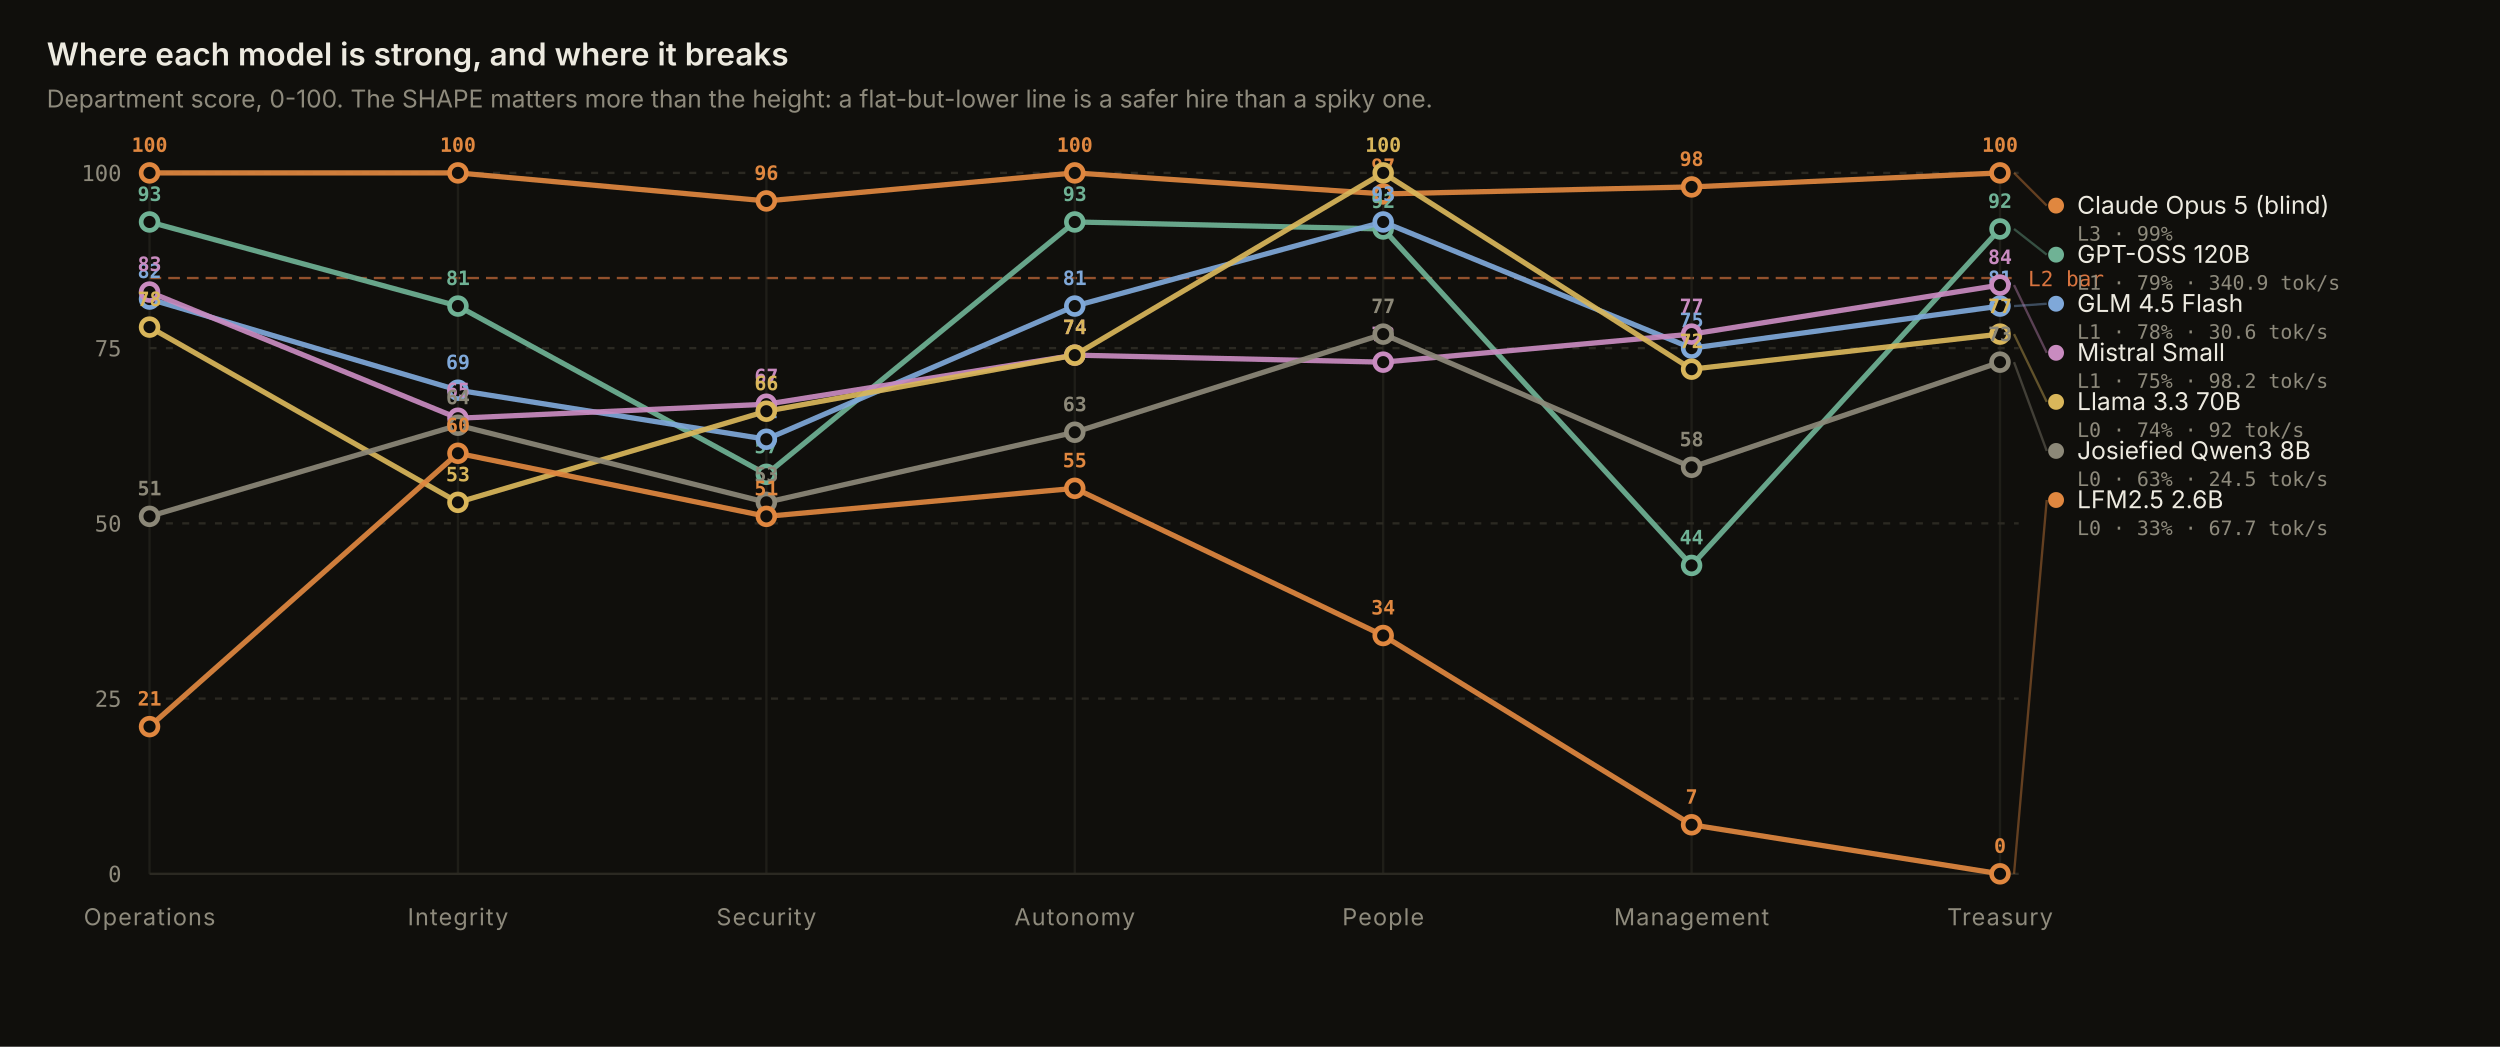
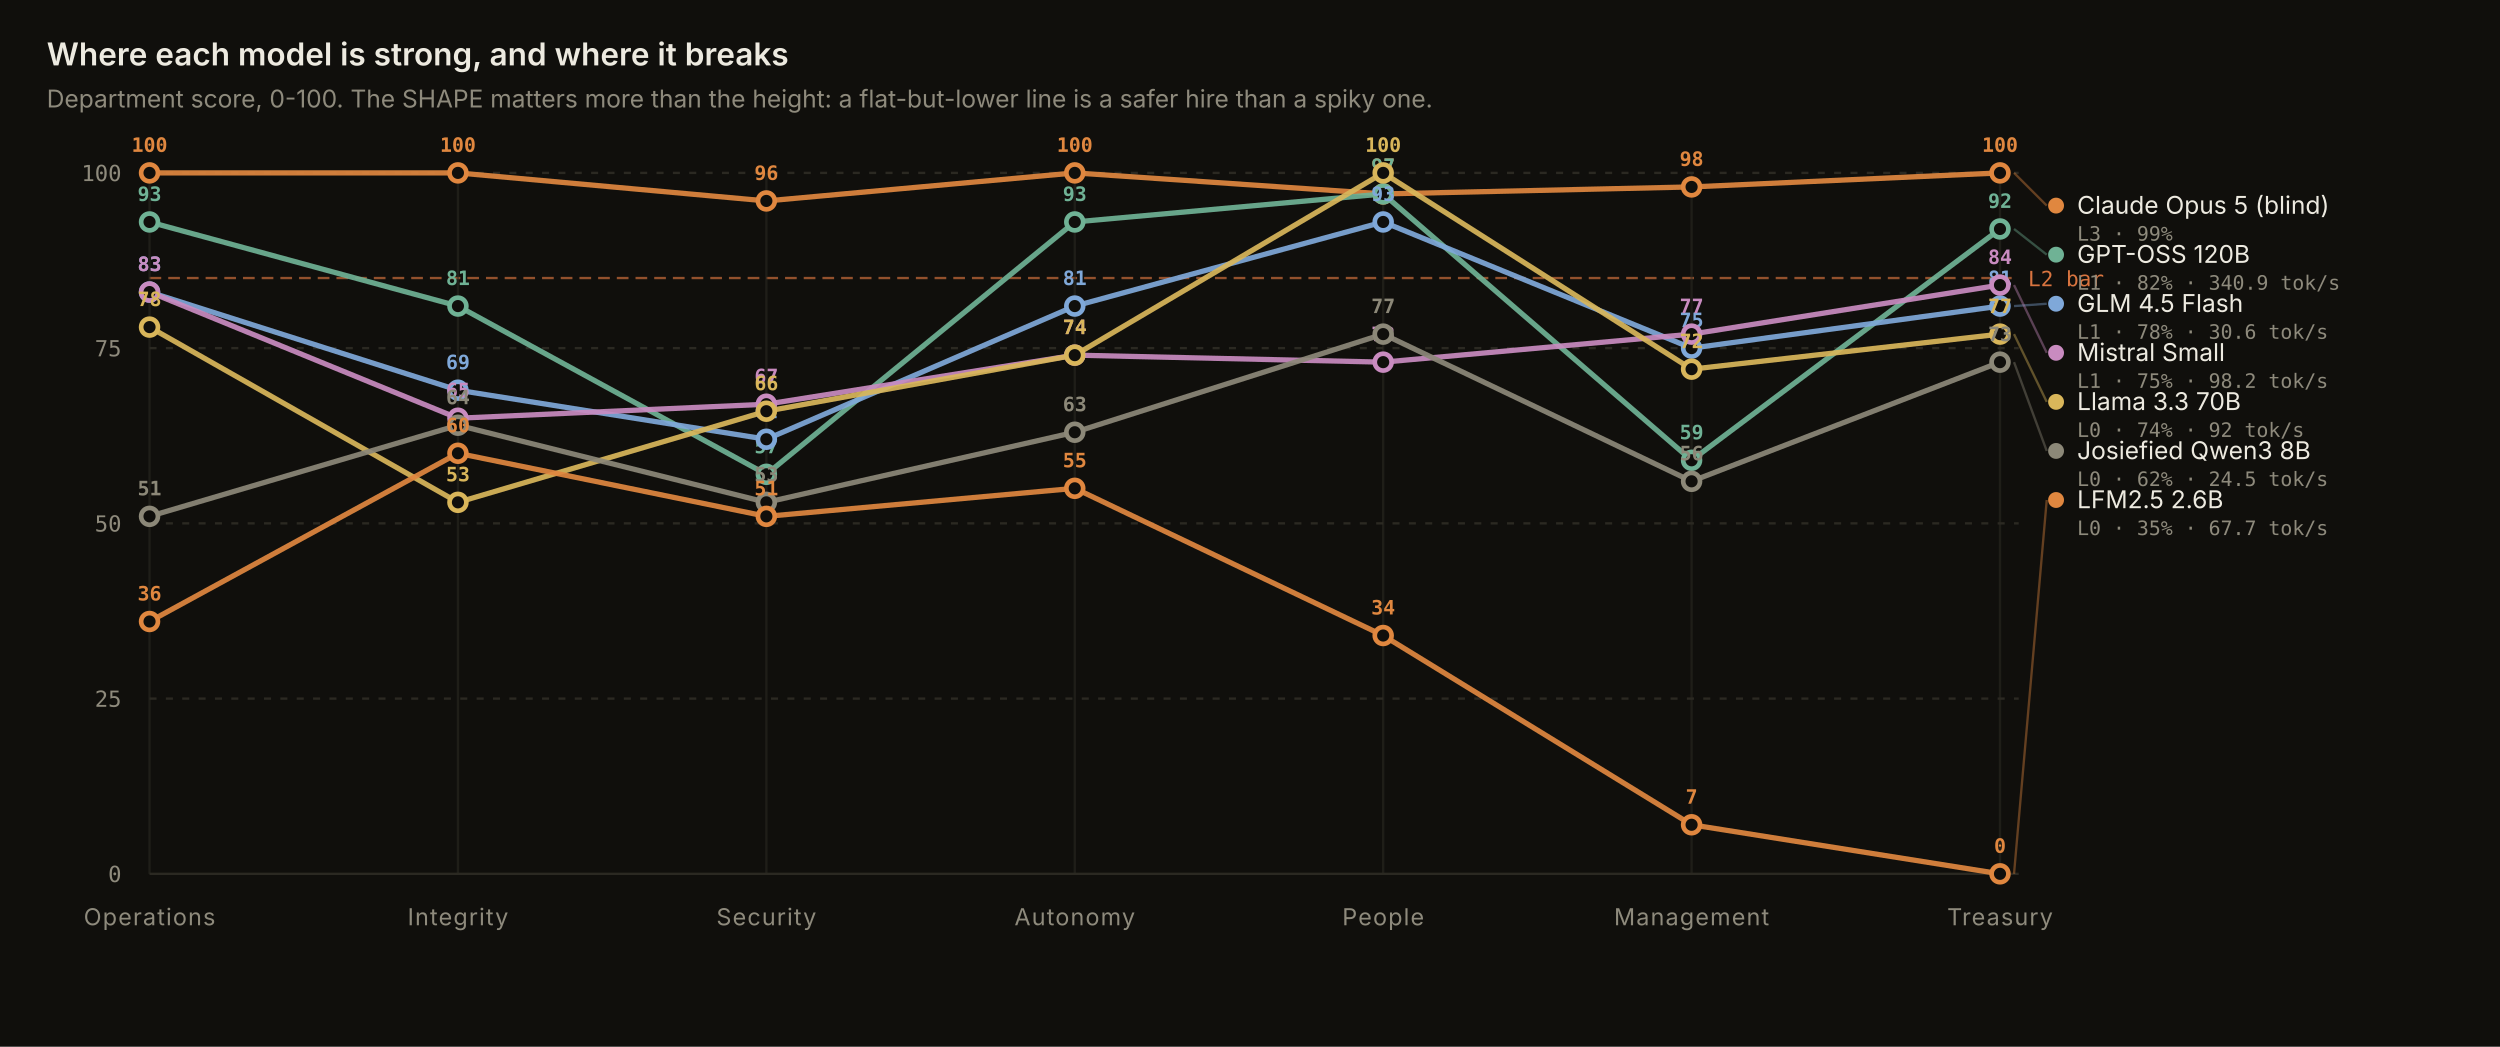
<svg xmlns="http://www.w3.org/2000/svg" width="1070" height="448" viewBox="0 0 1070 448" font-family="ui-sans-serif, -apple-system, 'Segoe UI', Inter, Helvetica, Arial, sans-serif">
  <rect width="1070" height="448" fill="#100F0C" />
  <text x="20" y="28" font-size="13.5" font-weight="600" fill="#EDEAE0">Where each model is strong, and where it breaks</text>
  <text x="20" y="46" font-size="10.5" fill="#8E8A7C">Department score, 0-100. The SHAPE matters more than the height: a flat-but-lower line is a safer hire than a spiky one.</text>
  <line x1="64" y1="374" x2="864" y2="374" stroke="#2B2922" stroke-width="1" />
  <text x="52" y="377.5" font-size="9.5" text-anchor="end" fill="#8E8A7C" font-family="ui-monospace, 'SF Mono', 'Cascadia Mono', Menlo, Consolas, monospace">0</text>
  <line x1="64" y1="299" x2="864" y2="299" stroke="#2B2922" stroke-width="1" stroke-dasharray="3 4" />
  <text x="52" y="302.5" font-size="9.5" text-anchor="end" fill="#8E8A7C" font-family="ui-monospace, 'SF Mono', 'Cascadia Mono', Menlo, Consolas, monospace">25</text>
  <line x1="64" y1="224" x2="864" y2="224" stroke="#2B2922" stroke-width="1" stroke-dasharray="3 4" />
  <text x="52" y="227.5" font-size="9.5" text-anchor="end" fill="#8E8A7C" font-family="ui-monospace, 'SF Mono', 'Cascadia Mono', Menlo, Consolas, monospace">50</text>
  <line x1="64" y1="149" x2="864" y2="149" stroke="#2B2922" stroke-width="1" stroke-dasharray="3 4" />
  <text x="52" y="152.5" font-size="9.5" text-anchor="end" fill="#8E8A7C" font-family="ui-monospace, 'SF Mono', 'Cascadia Mono', Menlo, Consolas, monospace">75</text>
  <line x1="64" y1="74" x2="864" y2="74" stroke="#2B2922" stroke-width="1" stroke-dasharray="3 4" />
  <text x="52" y="77.5" font-size="9.5" text-anchor="end" fill="#8E8A7C" font-family="ui-monospace, 'SF Mono', 'Cascadia Mono', Menlo, Consolas, monospace">100</text>
  <line x1="64" y1="119" x2="864" y2="119" stroke="#D9743F" stroke-width="1" stroke-dasharray="5 3" opacity=".65" />
  <text x="868" y="122.5" font-size="9" fill="#D9743F" font-family="ui-monospace, 'SF Mono', 'Cascadia Mono', Menlo, Consolas, monospace">L2 bar</text>
  <text x="64" y="396" font-size="10" text-anchor="middle" fill="#8E8A7C" letter-spacing=".05em">Operations</text>
  <line x1="64" y1="74" x2="64" y2="374" stroke="#2B2922" stroke-width="1" opacity=".55" />
  <text x="196" y="396" font-size="10" text-anchor="middle" fill="#8E8A7C" letter-spacing=".05em">Integrity</text>
  <line x1="196" y1="74" x2="196" y2="374" stroke="#2B2922" stroke-width="1" opacity=".55" />
  <text x="328" y="396" font-size="10" text-anchor="middle" fill="#8E8A7C" letter-spacing=".05em">Security</text>
  <line x1="328" y1="74" x2="328" y2="374" stroke="#2B2922" stroke-width="1" opacity=".55" />
  <text x="460" y="396" font-size="10" text-anchor="middle" fill="#8E8A7C" letter-spacing=".05em">Autonomy</text>
  <line x1="460" y1="74" x2="460" y2="374" stroke="#2B2922" stroke-width="1" opacity=".55" />
  <text x="592" y="396" font-size="10" text-anchor="middle" fill="#8E8A7C" letter-spacing=".05em">People</text>
  <line x1="592" y1="74" x2="592" y2="374" stroke="#2B2922" stroke-width="1" opacity=".55" />
  <text x="724" y="396" font-size="10" text-anchor="middle" fill="#8E8A7C" letter-spacing=".05em">Management</text>
  <line x1="724" y1="74" x2="724" y2="374" stroke="#2B2922" stroke-width="1" opacity=".55" />
  <text x="856" y="396" font-size="10" text-anchor="middle" fill="#8E8A7C" letter-spacing=".05em">Treasury</text>
  <line x1="856" y1="74" x2="856" y2="374" stroke="#2B2922" stroke-width="1" opacity=".55" />
  <polyline fill="none" stroke="#E0873F" stroke-width="2.25" stroke-linejoin="round" stroke-linecap="round" opacity=".92" points="64,74 196,74 328,86 460,74 592,83 724,80 856,74" />
  <circle cx="64" cy="74" r="3.6" fill="#100F0C" stroke="#E0873F" stroke-width="2" />
  <text x="64" y="65" font-size="8.5" text-anchor="middle" fill="#E0873F" font-family="ui-monospace, 'SF Mono', 'Cascadia Mono', Menlo, Consolas, monospace" font-weight="600">100</text>
  <circle cx="196" cy="74" r="3.6" fill="#100F0C" stroke="#E0873F" stroke-width="2" />
  <text x="196" y="65" font-size="8.5" text-anchor="middle" fill="#E0873F" font-family="ui-monospace, 'SF Mono', 'Cascadia Mono', Menlo, Consolas, monospace" font-weight="600">100</text>
  <circle cx="328" cy="86" r="3.6" fill="#100F0C" stroke="#E0873F" stroke-width="2" />
  <text x="328" y="77" font-size="8.5" text-anchor="middle" fill="#E0873F" font-family="ui-monospace, 'SF Mono', 'Cascadia Mono', Menlo, Consolas, monospace" font-weight="600">96</text>
  <circle cx="460" cy="74" r="3.6" fill="#100F0C" stroke="#E0873F" stroke-width="2" />
  <text x="460" y="65" font-size="8.5" text-anchor="middle" fill="#E0873F" font-family="ui-monospace, 'SF Mono', 'Cascadia Mono', Menlo, Consolas, monospace" font-weight="600">100</text>
  <circle cx="592" cy="83" r="3.6" fill="#100F0C" stroke="#E0873F" stroke-width="2" />
  <text x="592" y="74" font-size="8.5" text-anchor="middle" fill="#E0873F" font-family="ui-monospace, 'SF Mono', 'Cascadia Mono', Menlo, Consolas, monospace" font-weight="600">97</text>
  <circle cx="724" cy="80" r="3.6" fill="#100F0C" stroke="#E0873F" stroke-width="2" />
  <text x="724" y="71" font-size="8.5" text-anchor="middle" fill="#E0873F" font-family="ui-monospace, 'SF Mono', 'Cascadia Mono', Menlo, Consolas, monospace" font-weight="600">98</text>
  <circle cx="856" cy="74" r="3.6" fill="#100F0C" stroke="#E0873F" stroke-width="2" />
  <text x="856" y="65" font-size="8.5" text-anchor="middle" fill="#E0873F" font-family="ui-monospace, 'SF Mono', 'Cascadia Mono', Menlo, Consolas, monospace" font-weight="600">100</text>
  <line x1="862" y1="74" x2="876" y2="88" stroke="#E0873F" stroke-width="1" opacity=".4" />
  <circle cx="880" cy="88" r="3.4" fill="#E0873F" />
  <text x="889" y="91.5" font-size="10.5" fill="#EDEAE0">Claude Opus 5 (blind)</text>
  <text x="889" y="103" font-size="8.5" fill="#8E8A7C" font-family="ui-monospace, 'SF Mono', 'Cascadia Mono', Menlo, Consolas, monospace">L3 · 99%</text>
-   <polyline fill="none" stroke="#6FB295" stroke-width="2.25" stroke-linejoin="round" stroke-linecap="round" opacity=".92" points="64,95 196,131 328,203 460,95 592,98 724,242 856,98" />
+   <polyline fill="none" stroke="#6FB295" stroke-width="2.25" stroke-linejoin="round" stroke-linecap="round" opacity=".92" points="64,95 196,131 328,203 460,95 592,83 724,197 856,98" />
  <circle cx="64" cy="95" r="3.6" fill="#100F0C" stroke="#6FB295" stroke-width="2" />
  <text x="64" y="86" font-size="8.5" text-anchor="middle" fill="#6FB295" font-family="ui-monospace, 'SF Mono', 'Cascadia Mono', Menlo, Consolas, monospace" font-weight="600">93</text>
  <circle cx="196" cy="131" r="3.6" fill="#100F0C" stroke="#6FB295" stroke-width="2" />
  <text x="196" y="122" font-size="8.5" text-anchor="middle" fill="#6FB295" font-family="ui-monospace, 'SF Mono', 'Cascadia Mono', Menlo, Consolas, monospace" font-weight="600">81</text>
  <circle cx="328" cy="203" r="3.6" fill="#100F0C" stroke="#6FB295" stroke-width="2" />
  <text x="328" y="194" font-size="8.5" text-anchor="middle" fill="#6FB295" font-family="ui-monospace, 'SF Mono', 'Cascadia Mono', Menlo, Consolas, monospace" font-weight="600">57</text>
  <circle cx="460" cy="95" r="3.6" fill="#100F0C" stroke="#6FB295" stroke-width="2" />
  <text x="460" y="86" font-size="8.5" text-anchor="middle" fill="#6FB295" font-family="ui-monospace, 'SF Mono', 'Cascadia Mono', Menlo, Consolas, monospace" font-weight="600">93</text>
-   <circle cx="592" cy="98" r="3.6" fill="#100F0C" stroke="#6FB295" stroke-width="2" />
-   <text x="592" y="89" font-size="8.5" text-anchor="middle" fill="#6FB295" font-family="ui-monospace, 'SF Mono', 'Cascadia Mono', Menlo, Consolas, monospace" font-weight="600">92</text>
-   <circle cx="724" cy="242" r="3.6" fill="#100F0C" stroke="#6FB295" stroke-width="2" />
-   <text x="724" y="233" font-size="8.5" text-anchor="middle" fill="#6FB295" font-family="ui-monospace, 'SF Mono', 'Cascadia Mono', Menlo, Consolas, monospace" font-weight="600">44</text>
+   <circle cx="592" cy="83" r="3.6" fill="#100F0C" stroke="#6FB295" stroke-width="2" />
+   <text x="592" y="74" font-size="8.5" text-anchor="middle" fill="#6FB295" font-family="ui-monospace, 'SF Mono', 'Cascadia Mono', Menlo, Consolas, monospace" font-weight="600">97</text>
+   <circle cx="724" cy="197" r="3.6" fill="#100F0C" stroke="#6FB295" stroke-width="2" />
+   <text x="724" y="188" font-size="8.5" text-anchor="middle" fill="#6FB295" font-family="ui-monospace, 'SF Mono', 'Cascadia Mono', Menlo, Consolas, monospace" font-weight="600">59</text>
  <circle cx="856" cy="98" r="3.6" fill="#100F0C" stroke="#6FB295" stroke-width="2" />
  <text x="856" y="89" font-size="8.5" text-anchor="middle" fill="#6FB295" font-family="ui-monospace, 'SF Mono', 'Cascadia Mono', Menlo, Consolas, monospace" font-weight="600">92</text>
  <line x1="862" y1="98" x2="876" y2="109" stroke="#6FB295" stroke-width="1" opacity=".4" />
  <circle cx="880" cy="109" r="3.4" fill="#6FB295" />
  <text x="889" y="112.5" font-size="10.5" fill="#EDEAE0">GPT-OSS 120B</text>
-   <text x="889" y="124" font-size="8.5" fill="#8E8A7C" font-family="ui-monospace, 'SF Mono', 'Cascadia Mono', Menlo, Consolas, monospace">L1 · 79% · 340.9 tok/s</text>
-   <polyline fill="none" stroke="#7FA8D9" stroke-width="2.25" stroke-linejoin="round" stroke-linecap="round" opacity=".92" points="64,128 196,167 328,188 460,131 592,95 724,149 856,131" />
-   <circle cx="64" cy="128" r="3.6" fill="#100F0C" stroke="#7FA8D9" stroke-width="2" />
-   <text x="64" y="119" font-size="8.5" text-anchor="middle" fill="#7FA8D9" font-family="ui-monospace, 'SF Mono', 'Cascadia Mono', Menlo, Consolas, monospace" font-weight="600">82</text>
+   <text x="889" y="124" font-size="8.5" fill="#8E8A7C" font-family="ui-monospace, 'SF Mono', 'Cascadia Mono', Menlo, Consolas, monospace">L1 · 82% · 340.9 tok/s</text>
+   <polyline fill="none" stroke="#7FA8D9" stroke-width="2.25" stroke-linejoin="round" stroke-linecap="round" opacity=".92" points="64,125 196,167 328,188 460,131 592,95 724,149 856,131" />
+   <circle cx="64" cy="125" r="3.6" fill="#100F0C" stroke="#7FA8D9" stroke-width="2" />
+   <text x="64" y="116" font-size="8.5" text-anchor="middle" fill="#7FA8D9" font-family="ui-monospace, 'SF Mono', 'Cascadia Mono', Menlo, Consolas, monospace" font-weight="600">83</text>
  <circle cx="196" cy="167" r="3.6" fill="#100F0C" stroke="#7FA8D9" stroke-width="2" />
  <text x="196" y="158" font-size="8.5" text-anchor="middle" fill="#7FA8D9" font-family="ui-monospace, 'SF Mono', 'Cascadia Mono', Menlo, Consolas, monospace" font-weight="600">69</text>
  <circle cx="328" cy="188" r="3.6" fill="#100F0C" stroke="#7FA8D9" stroke-width="2" />
  <text x="328" y="179" font-size="8.5" text-anchor="middle" fill="#7FA8D9" font-family="ui-monospace, 'SF Mono', 'Cascadia Mono', Menlo, Consolas, monospace" font-weight="600">62</text>
  <circle cx="460" cy="131" r="3.6" fill="#100F0C" stroke="#7FA8D9" stroke-width="2" />
  <text x="460" y="122" font-size="8.5" text-anchor="middle" fill="#7FA8D9" font-family="ui-monospace, 'SF Mono', 'Cascadia Mono', Menlo, Consolas, monospace" font-weight="600">81</text>
  <circle cx="592" cy="95" r="3.6" fill="#100F0C" stroke="#7FA8D9" stroke-width="2" />
  <text x="592" y="86" font-size="8.5" text-anchor="middle" fill="#7FA8D9" font-family="ui-monospace, 'SF Mono', 'Cascadia Mono', Menlo, Consolas, monospace" font-weight="600">93</text>
  <circle cx="724" cy="149" r="3.6" fill="#100F0C" stroke="#7FA8D9" stroke-width="2" />
  <text x="724" y="140" font-size="8.5" text-anchor="middle" fill="#7FA8D9" font-family="ui-monospace, 'SF Mono', 'Cascadia Mono', Menlo, Consolas, monospace" font-weight="600">75</text>
  <circle cx="856" cy="131" r="3.6" fill="#100F0C" stroke="#7FA8D9" stroke-width="2" />
  <text x="856" y="122" font-size="8.5" text-anchor="middle" fill="#7FA8D9" font-family="ui-monospace, 'SF Mono', 'Cascadia Mono', Menlo, Consolas, monospace" font-weight="600">81</text>
  <line x1="862" y1="131" x2="876" y2="130" stroke="#7FA8D9" stroke-width="1" opacity=".4" />
  <circle cx="880" cy="130" r="3.4" fill="#7FA8D9" />
  <text x="889" y="133.5" font-size="10.5" fill="#EDEAE0">GLM 4.5 Flash</text>
  <text x="889" y="145" font-size="8.5" fill="#8E8A7C" font-family="ui-monospace, 'SF Mono', 'Cascadia Mono', Menlo, Consolas, monospace">L1 · 78% · 30.6 tok/s</text>
  <polyline fill="none" stroke="#C98BC0" stroke-width="2.25" stroke-linejoin="round" stroke-linecap="round" opacity=".92" points="64,125 196,179 328,173 460,152 592,155 724,143 856,122" />
  <circle cx="64" cy="125" r="3.6" fill="#100F0C" stroke="#C98BC0" stroke-width="2" />
  <text x="64" y="116" font-size="8.5" text-anchor="middle" fill="#C98BC0" font-family="ui-monospace, 'SF Mono', 'Cascadia Mono', Menlo, Consolas, monospace" font-weight="600">83</text>
  <circle cx="196" cy="179" r="3.6" fill="#100F0C" stroke="#C98BC0" stroke-width="2" />
  <text x="196" y="170" font-size="8.5" text-anchor="middle" fill="#C98BC0" font-family="ui-monospace, 'SF Mono', 'Cascadia Mono', Menlo, Consolas, monospace" font-weight="600">65</text>
  <circle cx="328" cy="173" r="3.6" fill="#100F0C" stroke="#C98BC0" stroke-width="2" />
  <text x="328" y="164" font-size="8.5" text-anchor="middle" fill="#C98BC0" font-family="ui-monospace, 'SF Mono', 'Cascadia Mono', Menlo, Consolas, monospace" font-weight="600">67</text>
  <circle cx="460" cy="152" r="3.6" fill="#100F0C" stroke="#C98BC0" stroke-width="2" />
  <text x="460" y="143" font-size="8.5" text-anchor="middle" fill="#C98BC0" font-family="ui-monospace, 'SF Mono', 'Cascadia Mono', Menlo, Consolas, monospace" font-weight="600">74</text>
  <circle cx="592" cy="155" r="3.6" fill="#100F0C" stroke="#C98BC0" stroke-width="2" />
  <text x="592" y="146" font-size="8.5" text-anchor="middle" fill="#C98BC0" font-family="ui-monospace, 'SF Mono', 'Cascadia Mono', Menlo, Consolas, monospace" font-weight="600">73</text>
  <circle cx="724" cy="143" r="3.6" fill="#100F0C" stroke="#C98BC0" stroke-width="2" />
  <text x="724" y="134" font-size="8.5" text-anchor="middle" fill="#C98BC0" font-family="ui-monospace, 'SF Mono', 'Cascadia Mono', Menlo, Consolas, monospace" font-weight="600">77</text>
  <circle cx="856" cy="122" r="3.6" fill="#100F0C" stroke="#C98BC0" stroke-width="2" />
  <text x="856" y="113" font-size="8.5" text-anchor="middle" fill="#C98BC0" font-family="ui-monospace, 'SF Mono', 'Cascadia Mono', Menlo, Consolas, monospace" font-weight="600">84</text>
  <line x1="862" y1="122" x2="876" y2="151" stroke="#C98BC0" stroke-width="1" opacity=".4" />
  <circle cx="880" cy="151" r="3.4" fill="#C98BC0" />
  <text x="889" y="154.5" font-size="10.5" fill="#EDEAE0">Mistral Small</text>
  <text x="889" y="166" font-size="8.5" fill="#8E8A7C" font-family="ui-monospace, 'SF Mono', 'Cascadia Mono', Menlo, Consolas, monospace">L1 · 75% · 98.2 tok/s</text>
  <polyline fill="none" stroke="#D9B65A" stroke-width="2.25" stroke-linejoin="round" stroke-linecap="round" opacity=".92" points="64,140 196,215 328,176 460,152 592,74 724,158 856,143" />
  <circle cx="64" cy="140" r="3.6" fill="#100F0C" stroke="#D9B65A" stroke-width="2" />
  <text x="64" y="131" font-size="8.5" text-anchor="middle" fill="#D9B65A" font-family="ui-monospace, 'SF Mono', 'Cascadia Mono', Menlo, Consolas, monospace" font-weight="600">78</text>
  <circle cx="196" cy="215" r="3.6" fill="#100F0C" stroke="#D9B65A" stroke-width="2" />
  <text x="196" y="206" font-size="8.5" text-anchor="middle" fill="#D9B65A" font-family="ui-monospace, 'SF Mono', 'Cascadia Mono', Menlo, Consolas, monospace" font-weight="600">53</text>
  <circle cx="328" cy="176" r="3.6" fill="#100F0C" stroke="#D9B65A" stroke-width="2" />
  <text x="328" y="167" font-size="8.5" text-anchor="middle" fill="#D9B65A" font-family="ui-monospace, 'SF Mono', 'Cascadia Mono', Menlo, Consolas, monospace" font-weight="600">66</text>
  <circle cx="460" cy="152" r="3.6" fill="#100F0C" stroke="#D9B65A" stroke-width="2" />
  <text x="460" y="143" font-size="8.5" text-anchor="middle" fill="#D9B65A" font-family="ui-monospace, 'SF Mono', 'Cascadia Mono', Menlo, Consolas, monospace" font-weight="600">74</text>
  <circle cx="592" cy="74" r="3.6" fill="#100F0C" stroke="#D9B65A" stroke-width="2" />
  <text x="592" y="65" font-size="8.5" text-anchor="middle" fill="#D9B65A" font-family="ui-monospace, 'SF Mono', 'Cascadia Mono', Menlo, Consolas, monospace" font-weight="600">100</text>
  <circle cx="724" cy="158" r="3.6" fill="#100F0C" stroke="#D9B65A" stroke-width="2" />
  <text x="724" y="149" font-size="8.5" text-anchor="middle" fill="#D9B65A" font-family="ui-monospace, 'SF Mono', 'Cascadia Mono', Menlo, Consolas, monospace" font-weight="600">72</text>
  <circle cx="856" cy="143" r="3.6" fill="#100F0C" stroke="#D9B65A" stroke-width="2" />
  <text x="856" y="134" font-size="8.5" text-anchor="middle" fill="#D9B65A" font-family="ui-monospace, 'SF Mono', 'Cascadia Mono', Menlo, Consolas, monospace" font-weight="600">77</text>
  <line x1="862" y1="143" x2="876" y2="172" stroke="#D9B65A" stroke-width="1" opacity=".4" />
  <circle cx="880" cy="172" r="3.4" fill="#D9B65A" />
  <text x="889" y="175.5" font-size="10.5" fill="#EDEAE0">Llama 3.3 70B</text>
  <text x="889" y="187" font-size="8.5" fill="#8E8A7C" font-family="ui-monospace, 'SF Mono', 'Cascadia Mono', Menlo, Consolas, monospace">L0 · 74% · 92 tok/s</text>
-   <polyline fill="none" stroke="#8C8878" stroke-width="2.25" stroke-linejoin="round" stroke-linecap="round" opacity=".92" points="64,221 196,182 328,215 460,185 592,143 724,200 856,155" />
+   <polyline fill="none" stroke="#8C8878" stroke-width="2.25" stroke-linejoin="round" stroke-linecap="round" opacity=".92" points="64,221 196,182 328,215 460,185 592,143 724,206 856,155" />
  <circle cx="64" cy="221" r="3.6" fill="#100F0C" stroke="#8C8878" stroke-width="2" />
  <text x="64" y="212" font-size="8.5" text-anchor="middle" fill="#8C8878" font-family="ui-monospace, 'SF Mono', 'Cascadia Mono', Menlo, Consolas, monospace" font-weight="600">51</text>
  <circle cx="196" cy="182" r="3.6" fill="#100F0C" stroke="#8C8878" stroke-width="2" />
  <text x="196" y="173" font-size="8.5" text-anchor="middle" fill="#8C8878" font-family="ui-monospace, 'SF Mono', 'Cascadia Mono', Menlo, Consolas, monospace" font-weight="600">64</text>
  <circle cx="328" cy="215" r="3.6" fill="#100F0C" stroke="#8C8878" stroke-width="2" />
  <text x="328" y="206" font-size="8.5" text-anchor="middle" fill="#8C8878" font-family="ui-monospace, 'SF Mono', 'Cascadia Mono', Menlo, Consolas, monospace" font-weight="600">53</text>
  <circle cx="460" cy="185" r="3.6" fill="#100F0C" stroke="#8C8878" stroke-width="2" />
  <text x="460" y="176" font-size="8.5" text-anchor="middle" fill="#8C8878" font-family="ui-monospace, 'SF Mono', 'Cascadia Mono', Menlo, Consolas, monospace" font-weight="600">63</text>
  <circle cx="592" cy="143" r="3.6" fill="#100F0C" stroke="#8C8878" stroke-width="2" />
  <text x="592" y="134" font-size="8.5" text-anchor="middle" fill="#8C8878" font-family="ui-monospace, 'SF Mono', 'Cascadia Mono', Menlo, Consolas, monospace" font-weight="600">77</text>
-   <circle cx="724" cy="200" r="3.6" fill="#100F0C" stroke="#8C8878" stroke-width="2" />
-   <text x="724" y="191" font-size="8.5" text-anchor="middle" fill="#8C8878" font-family="ui-monospace, 'SF Mono', 'Cascadia Mono', Menlo, Consolas, monospace" font-weight="600">58</text>
+   <circle cx="724" cy="206" r="3.6" fill="#100F0C" stroke="#8C8878" stroke-width="2" />
+   <text x="724" y="197" font-size="8.5" text-anchor="middle" fill="#8C8878" font-family="ui-monospace, 'SF Mono', 'Cascadia Mono', Menlo, Consolas, monospace" font-weight="600">56</text>
  <circle cx="856" cy="155" r="3.6" fill="#100F0C" stroke="#8C8878" stroke-width="2" />
  <text x="856" y="146" font-size="8.5" text-anchor="middle" fill="#8C8878" font-family="ui-monospace, 'SF Mono', 'Cascadia Mono', Menlo, Consolas, monospace" font-weight="600">73</text>
  <line x1="862" y1="155" x2="876" y2="193" stroke="#8C8878" stroke-width="1" opacity=".4" />
  <circle cx="880" cy="193" r="3.4" fill="#8C8878" />
  <text x="889" y="196.5" font-size="10.5" fill="#EDEAE0">Josiefied Qwen3 8B</text>
-   <text x="889" y="208" font-size="8.5" fill="#8E8A7C" font-family="ui-monospace, 'SF Mono', 'Cascadia Mono', Menlo, Consolas, monospace">L0 · 63% · 24.5 tok/s</text>
-   <polyline fill="none" stroke="#E0873F" stroke-width="2.25" stroke-linejoin="round" stroke-linecap="round" opacity=".92" points="64,311 196,194 328,221 460,209 592,272 724,353 856,374" />
-   <circle cx="64" cy="311" r="3.6" fill="#100F0C" stroke="#E0873F" stroke-width="2" />
-   <text x="64" y="302" font-size="8.5" text-anchor="middle" fill="#E0873F" font-family="ui-monospace, 'SF Mono', 'Cascadia Mono', Menlo, Consolas, monospace" font-weight="600">21</text>
+   <text x="889" y="208" font-size="8.5" fill="#8E8A7C" font-family="ui-monospace, 'SF Mono', 'Cascadia Mono', Menlo, Consolas, monospace">L0 · 62% · 24.5 tok/s</text>
+   <polyline fill="none" stroke="#E0873F" stroke-width="2.25" stroke-linejoin="round" stroke-linecap="round" opacity=".92" points="64,266 196,194 328,221 460,209 592,272 724,353 856,374" />
+   <circle cx="64" cy="266" r="3.6" fill="#100F0C" stroke="#E0873F" stroke-width="2" />
+   <text x="64" y="257" font-size="8.5" text-anchor="middle" fill="#E0873F" font-family="ui-monospace, 'SF Mono', 'Cascadia Mono', Menlo, Consolas, monospace" font-weight="600">36</text>
  <circle cx="196" cy="194" r="3.6" fill="#100F0C" stroke="#E0873F" stroke-width="2" />
  <text x="196" y="185" font-size="8.5" text-anchor="middle" fill="#E0873F" font-family="ui-monospace, 'SF Mono', 'Cascadia Mono', Menlo, Consolas, monospace" font-weight="600">60</text>
  <circle cx="328" cy="221" r="3.6" fill="#100F0C" stroke="#E0873F" stroke-width="2" />
  <text x="328" y="212" font-size="8.5" text-anchor="middle" fill="#E0873F" font-family="ui-monospace, 'SF Mono', 'Cascadia Mono', Menlo, Consolas, monospace" font-weight="600">51</text>
  <circle cx="460" cy="209" r="3.6" fill="#100F0C" stroke="#E0873F" stroke-width="2" />
  <text x="460" y="200" font-size="8.5" text-anchor="middle" fill="#E0873F" font-family="ui-monospace, 'SF Mono', 'Cascadia Mono', Menlo, Consolas, monospace" font-weight="600">55</text>
  <circle cx="592" cy="272" r="3.6" fill="#100F0C" stroke="#E0873F" stroke-width="2" />
  <text x="592" y="263" font-size="8.5" text-anchor="middle" fill="#E0873F" font-family="ui-monospace, 'SF Mono', 'Cascadia Mono', Menlo, Consolas, monospace" font-weight="600">34</text>
  <circle cx="724" cy="353" r="3.6" fill="#100F0C" stroke="#E0873F" stroke-width="2" />
  <text x="724" y="344" font-size="8.5" text-anchor="middle" fill="#E0873F" font-family="ui-monospace, 'SF Mono', 'Cascadia Mono', Menlo, Consolas, monospace" font-weight="600">7</text>
  <circle cx="856" cy="374" r="3.6" fill="#100F0C" stroke="#E0873F" stroke-width="2" />
  <text x="856" y="365" font-size="8.5" text-anchor="middle" fill="#E0873F" font-family="ui-monospace, 'SF Mono', 'Cascadia Mono', Menlo, Consolas, monospace" font-weight="600">0</text>
  <line x1="862" y1="374" x2="876" y2="214" stroke="#E0873F" stroke-width="1" opacity=".4" />
  <circle cx="880" cy="214" r="3.4" fill="#E0873F" />
  <text x="889" y="217.5" font-size="10.5" fill="#EDEAE0">LFM2.5 2.6B</text>
-   <text x="889" y="229" font-size="8.5" fill="#8E8A7C" font-family="ui-monospace, 'SF Mono', 'Cascadia Mono', Menlo, Consolas, monospace">L0 · 33% · 67.7 tok/s</text>
+   <text x="889" y="229" font-size="8.5" fill="#8E8A7C" font-family="ui-monospace, 'SF Mono', 'Cascadia Mono', Menlo, Consolas, monospace">L0 · 35% · 67.7 tok/s</text>
</svg>
